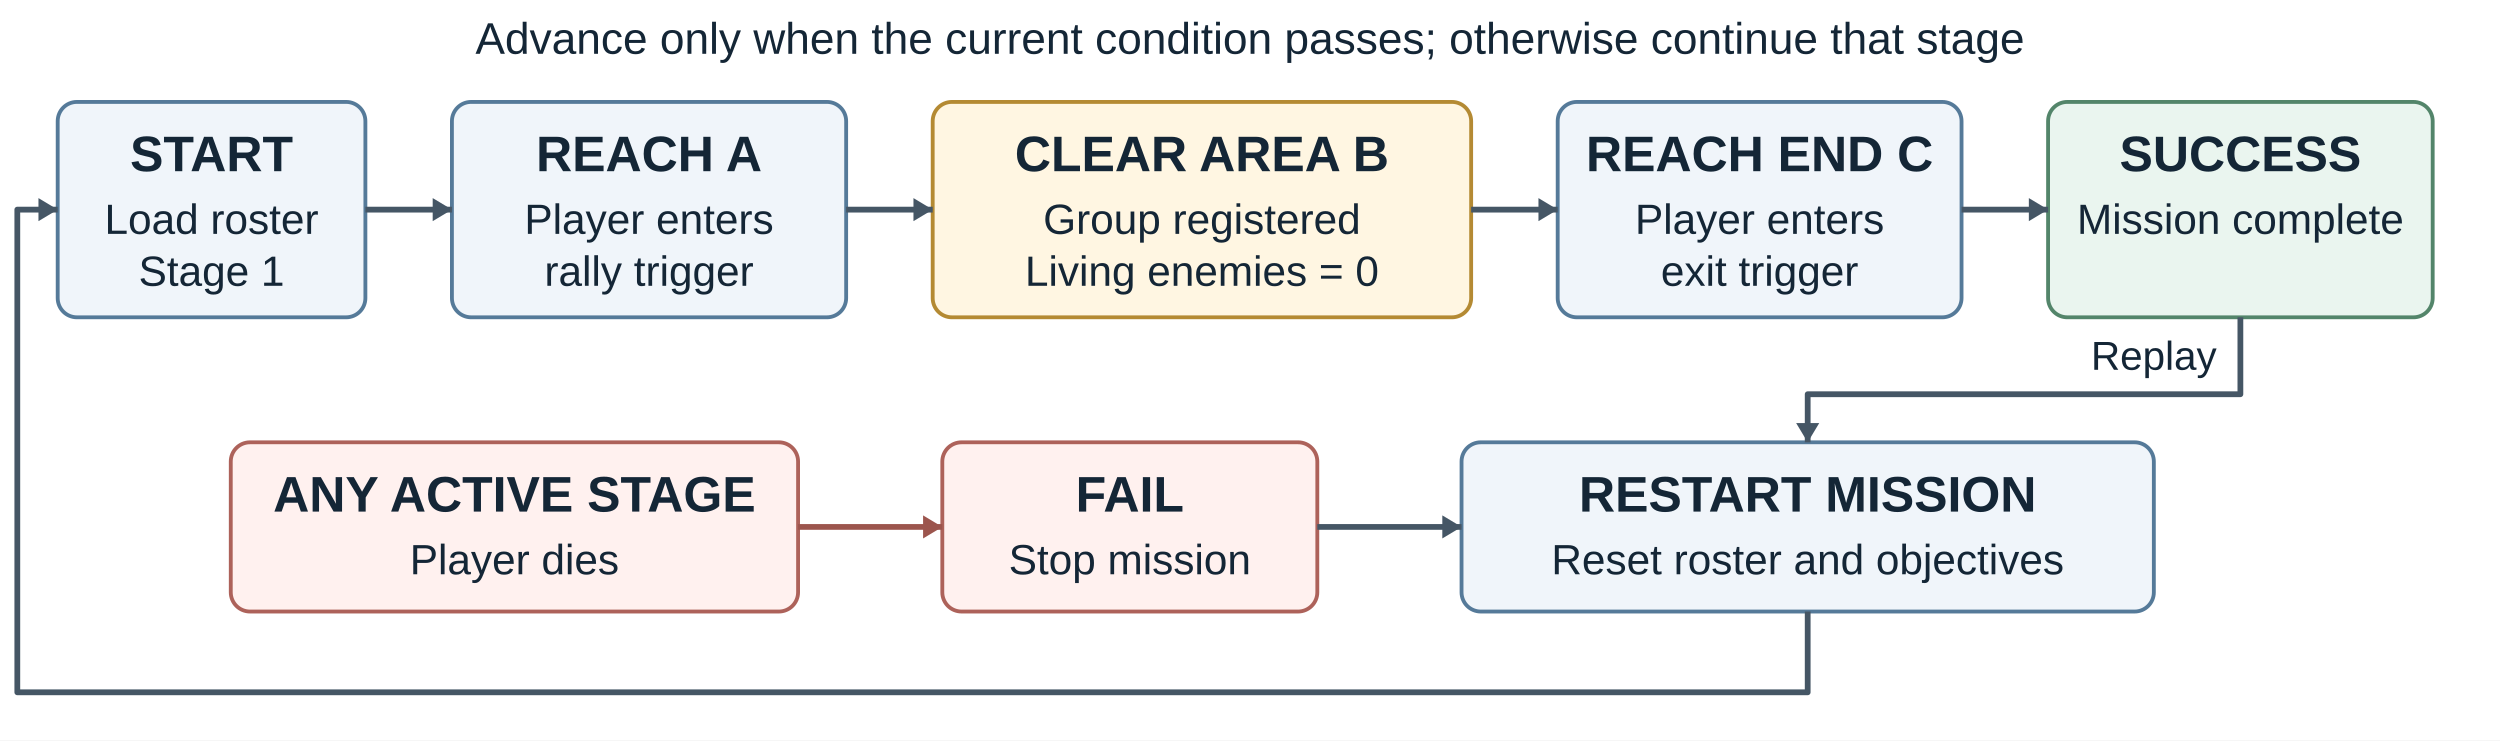
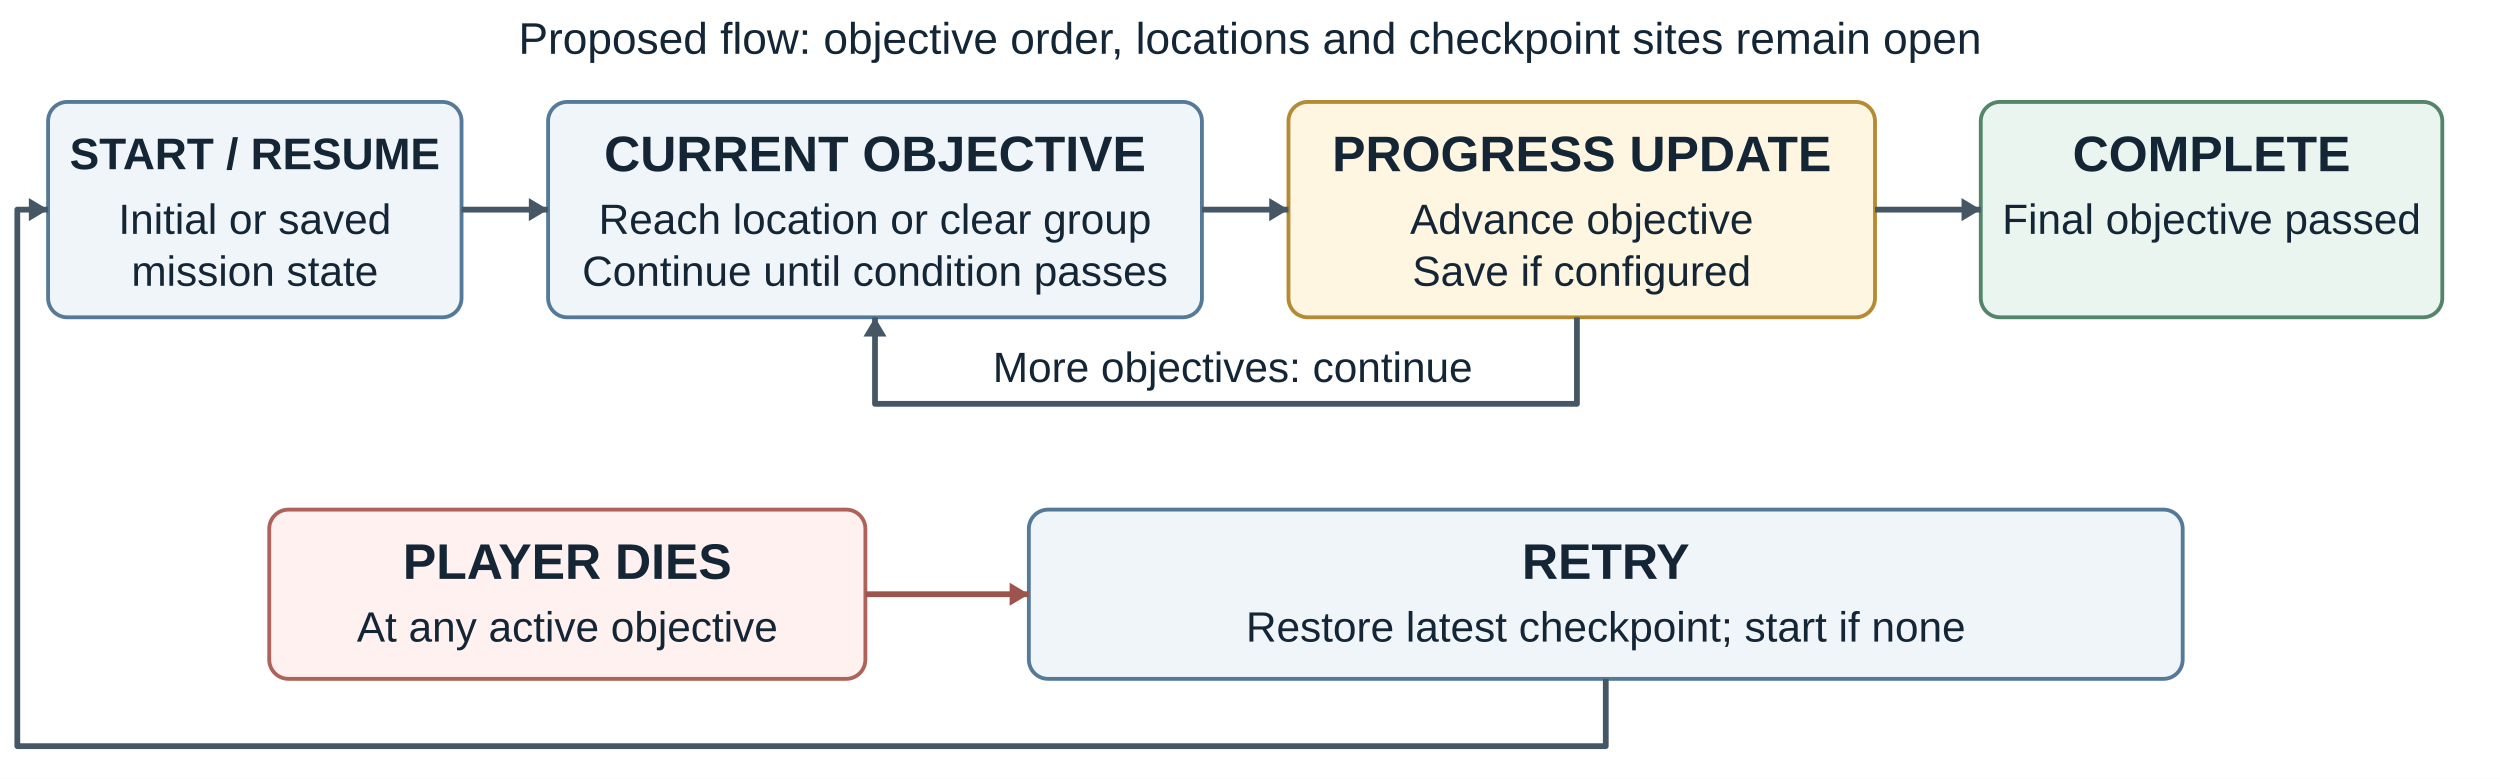
- <svg xmlns="http://www.w3.org/2000/svg" width="1300" height="385" viewBox="0 0 1300 385" role="img" aria-labelledby="title desc">
-   <rect width="1300" height="385" fill="white" />
-   <text x="650" y="20" text-anchor="middle" dominant-baseline="central" font-family="Arial, sans-serif" font-size="23" font-weight="400" fill="#142636">Advance only when the current condition passes; otherwise continue that stage</text>
-   <rect x="30" y="53" width="160" height="112" rx="10" fill="#F0F5FA" stroke="#557A99" stroke-width="2" />
-   <text x="110.0" y="80" text-anchor="middle" dominant-baseline="central" font-family="Arial, sans-serif" font-size="26" font-weight="700" fill="#142636">START</text>
-   <text x="110.0" y="114" text-anchor="middle" dominant-baseline="central" font-family="Arial, sans-serif" font-size="22" font-weight="400" fill="#142636">Load roster</text>
-   <text x="110.0" y="141" text-anchor="middle" dominant-baseline="central" font-family="Arial, sans-serif" font-size="22" font-weight="400" fill="#142636">Stage 1</text>
-   <rect x="235" y="53" width="205" height="112" rx="10" fill="#F0F5FA" stroke="#557A99" stroke-width="2" />
-   <text x="337.5" y="80" text-anchor="middle" dominant-baseline="central" font-family="Arial, sans-serif" font-size="26" font-weight="700" fill="#142636">REACH A</text>
-   <text x="337.5" y="114" text-anchor="middle" dominant-baseline="central" font-family="Arial, sans-serif" font-size="22" font-weight="400" fill="#142636">Player enters</text>
-   <text x="337.5" y="141" text-anchor="middle" dominant-baseline="central" font-family="Arial, sans-serif" font-size="22" font-weight="400" fill="#142636">rally trigger</text>
-   <rect x="485" y="53" width="280" height="112" rx="10" fill="#FFF6E2" stroke="#B48A33" stroke-width="2" />
-   <text x="625.0" y="80" text-anchor="middle" dominant-baseline="central" font-family="Arial, sans-serif" font-size="26" font-weight="700" fill="#142636">CLEAR AREA B</text>
-   <text x="625.0" y="114" text-anchor="middle" dominant-baseline="central" font-family="Arial, sans-serif" font-size="22" font-weight="400" fill="#142636">Group registered</text>
-   <text x="625.0" y="141" text-anchor="middle" dominant-baseline="central" font-family="Arial, sans-serif" font-size="22" font-weight="400" fill="#142636">Living enemies = 0</text>
-   <rect x="810" y="53" width="210" height="112" rx="10" fill="#F0F5FA" stroke="#557A99" stroke-width="2" />
-   <text x="915.0" y="80" text-anchor="middle" dominant-baseline="central" font-family="Arial, sans-serif" font-size="26" font-weight="700" fill="#142636">REACH END C</text>
-   <text x="915.0" y="114" text-anchor="middle" dominant-baseline="central" font-family="Arial, sans-serif" font-size="22" font-weight="400" fill="#142636">Player enters</text>
-   <text x="915.0" y="141" text-anchor="middle" dominant-baseline="central" font-family="Arial, sans-serif" font-size="22" font-weight="400" fill="#142636">exit trigger</text>
-   <rect x="1065" y="53" width="200" height="112" rx="10" fill="#EAF5EF" stroke="#53856A" stroke-width="2" />
-   <text x="1165.0" y="80" text-anchor="middle" dominant-baseline="central" font-family="Arial, sans-serif" font-size="26" font-weight="700" fill="#142636">SUCCESS</text>
-   <text x="1165.0" y="114" text-anchor="middle" dominant-baseline="central" font-family="Arial, sans-serif" font-size="22" font-weight="400" fill="#142636">Mission complete</text>
-   <polyline points="190,109 235,109" fill="none" stroke="#455665" stroke-width="3" stroke-linejoin="round" />
-   <polygon points="235,109 225,103 225,115" fill="#455665" />
-   <polyline points="440,109 485,109" fill="none" stroke="#455665" stroke-width="3" stroke-linejoin="round" />
-   <polygon points="485,109 475,103 475,115" fill="#455665" />
-   <polyline points="765,109 810,109" fill="none" stroke="#455665" stroke-width="3" stroke-linejoin="round" />
-   <polygon points="810,109 800,103 800,115" fill="#455665" />
-   <polyline points="1020,109 1065,109" fill="none" stroke="#455665" stroke-width="3" stroke-linejoin="round" />
-   <polygon points="1065,109 1055,103 1055,115" fill="#455665" />
-   <rect x="120" y="230" width="295" height="88" rx="10" fill="#FFF1EF" stroke="#AD625A" stroke-width="2" />
-   <text x="267.5" y="257" text-anchor="middle" dominant-baseline="central" font-family="Arial, sans-serif" font-size="26" font-weight="700" fill="#142636">ANY ACTIVE STAGE</text>
-   <text x="267.5" y="291" text-anchor="middle" dominant-baseline="central" font-family="Arial, sans-serif" font-size="22" font-weight="400" fill="#142636">Player dies</text>
-   <rect x="490" y="230" width="195" height="88" rx="10" fill="#FFF1EF" stroke="#AD625A" stroke-width="2" />
-   <text x="587.5" y="257" text-anchor="middle" dominant-baseline="central" font-family="Arial, sans-serif" font-size="26" font-weight="700" fill="#142636">FAIL</text>
-   <text x="587.5" y="291" text-anchor="middle" dominant-baseline="central" font-family="Arial, sans-serif" font-size="22" font-weight="400" fill="#142636">Stop mission</text>
-   <rect x="760" y="230" width="360" height="88" rx="10" fill="#F0F5FA" stroke="#557A99" stroke-width="2" />
-   <text x="940.0" y="257" text-anchor="middle" dominant-baseline="central" font-family="Arial, sans-serif" font-size="26" font-weight="700" fill="#142636">RESTART MISSION</text>
-   <text x="940.0" y="291" text-anchor="middle" dominant-baseline="central" font-family="Arial, sans-serif" font-size="22" font-weight="400" fill="#142636">Reset roster and objectives</text>
-   <polyline points="415,274 490,274" fill="none" stroke="#9C554D" stroke-width="3" stroke-linejoin="round" />
-   <polygon points="490,274 480,268 480,280" fill="#9C554D" />
-   <polyline points="685,274 760,274" fill="none" stroke="#455665" stroke-width="3" stroke-linejoin="round" />
-   <polygon points="760,274 750,268 750,280" fill="#455665" />
-   <polyline points="1165,165 1165,205 940,205 940,230" fill="none" stroke="#455665" stroke-width="3" stroke-linejoin="round" />
-   <polygon points="940,230 934,220 946,220" fill="#455665" />
-   <text x="1120" y="185" text-anchor="middle" dominant-baseline="central" font-family="Arial, sans-serif" font-size="21" font-weight="400" fill="#142636">Replay</text>
-   <polyline points="940,318 940,360 9,360 9,109 30,109" fill="none" stroke="#455665" stroke-width="3" stroke-linejoin="round" />
-   <polygon points="30,109 20,103 20,115" fill="#455665" />
+ <svg xmlns="http://www.w3.org/2000/svg" width="1300" height="405" viewBox="0 0 1300 405" role="img" aria-labelledby="title desc">
+   <rect width="1300" height="405" fill="white" />
+   <text x="650" y="20" text-anchor="middle" dominant-baseline="central" font-family="Arial, sans-serif" font-size="23" font-weight="400" fill="#142636">Proposed flow: objective order, locations and checkpoint sites remain open</text>
+   <rect x="25" y="53" width="215" height="112" rx="10" fill="#F0F5FA" stroke="#557A99" stroke-width="2" />
+   <text x="132.5" y="80" text-anchor="middle" dominant-baseline="central" font-family="Arial, sans-serif" font-size="23" font-weight="700" fill="#142636">START / RESUME</text>
+   <text x="132.5" y="114" text-anchor="middle" dominant-baseline="central" font-family="Arial, sans-serif" font-size="22" font-weight="400" fill="#142636">Initial or saved</text>
+   <text x="132.5" y="141" text-anchor="middle" dominant-baseline="central" font-family="Arial, sans-serif" font-size="22" font-weight="400" fill="#142636">mission state</text>
+   <rect x="285" y="53" width="340" height="112" rx="10" fill="#F0F5FA" stroke="#557A99" stroke-width="2" />
+   <text x="455.0" y="80" text-anchor="middle" dominant-baseline="central" font-family="Arial, sans-serif" font-size="26" font-weight="700" fill="#142636">CURRENT OBJECTIVE</text>
+   <text x="455.0" y="114" text-anchor="middle" dominant-baseline="central" font-family="Arial, sans-serif" font-size="22" font-weight="400" fill="#142636">Reach location or clear group</text>
+   <text x="455.0" y="141" text-anchor="middle" dominant-baseline="central" font-family="Arial, sans-serif" font-size="22" font-weight="400" fill="#142636">Continue until condition passes</text>
+   <rect x="670" y="53" width="305" height="112" rx="10" fill="#FFF6E2" stroke="#B48A33" stroke-width="2" />
+   <text x="822.5" y="80" text-anchor="middle" dominant-baseline="central" font-family="Arial, sans-serif" font-size="26" font-weight="700" fill="#142636">PROGRESS UPDATE</text>
+   <text x="822.5" y="114" text-anchor="middle" dominant-baseline="central" font-family="Arial, sans-serif" font-size="22" font-weight="400" fill="#142636">Advance objective</text>
+   <text x="822.5" y="141" text-anchor="middle" dominant-baseline="central" font-family="Arial, sans-serif" font-size="22" font-weight="400" fill="#142636">Save if configured</text>
+   <rect x="1030" y="53" width="240" height="112" rx="10" fill="#EAF5EF" stroke="#53856A" stroke-width="2" />
+   <text x="1150.0" y="80" text-anchor="middle" dominant-baseline="central" font-family="Arial, sans-serif" font-size="26" font-weight="700" fill="#142636">COMPLETE</text>
+   <text x="1150.0" y="114" text-anchor="middle" dominant-baseline="central" font-family="Arial, sans-serif" font-size="22" font-weight="400" fill="#142636">Final objective passed</text>
+   <polyline points="240,109 285,109" fill="none" stroke="#455665" stroke-width="3" stroke-linejoin="round" />
+   <polygon points="285,109 275,103 275,115" fill="#455665" />
+   <polyline points="625,109 670,109" fill="none" stroke="#455665" stroke-width="3" stroke-linejoin="round" />
+   <polygon points="670,109 660,103 660,115" fill="#455665" />
+   <polyline points="975,109 1030,109" fill="none" stroke="#455665" stroke-width="3" stroke-linejoin="round" />
+   <polygon points="1030,109 1020,103 1020,115" fill="#455665" />
+   <polyline points="820,165 820,210 455,210 455,165" fill="none" stroke="#455665" stroke-width="3" stroke-linejoin="round" />
+   <polygon points="455,165 449,175 461,175" fill="#455665" />
+   <text x="641" y="191" text-anchor="middle" dominant-baseline="central" font-family="Arial, sans-serif" font-size="22" font-weight="400" fill="#142636">More objectives: continue</text>
+   <rect x="140" y="265" width="310" height="88" rx="10" fill="#FFF1EF" stroke="#AD625A" stroke-width="2" />
+   <text x="295.0" y="292" text-anchor="middle" dominant-baseline="central" font-family="Arial, sans-serif" font-size="26" font-weight="700" fill="#142636">PLAYER DIES</text>
+   <text x="295.0" y="326" text-anchor="middle" dominant-baseline="central" font-family="Arial, sans-serif" font-size="22" font-weight="400" fill="#142636">At any active objective</text>
+   <rect x="535" y="265" width="600" height="88" rx="10" fill="#F0F5FA" stroke="#557A99" stroke-width="2" />
+   <text x="835.0" y="292" text-anchor="middle" dominant-baseline="central" font-family="Arial, sans-serif" font-size="26" font-weight="700" fill="#142636">RETRY</text>
+   <text x="835.0" y="326" text-anchor="middle" dominant-baseline="central" font-family="Arial, sans-serif" font-size="22" font-weight="400" fill="#142636">Restore latest checkpoint; start if none</text>
+   <polyline points="450,309 535,309" fill="none" stroke="#9C554D" stroke-width="3" stroke-linejoin="round" />
+   <polygon points="535,309 525,303 525,315" fill="#9C554D" />
+   <polyline points="835,353 835,388 9,388 9,109 25,109" fill="none" stroke="#455665" stroke-width="3" stroke-linejoin="round" />
+   <polygon points="25,109 15,103 15,115" fill="#455665" />
</svg>
